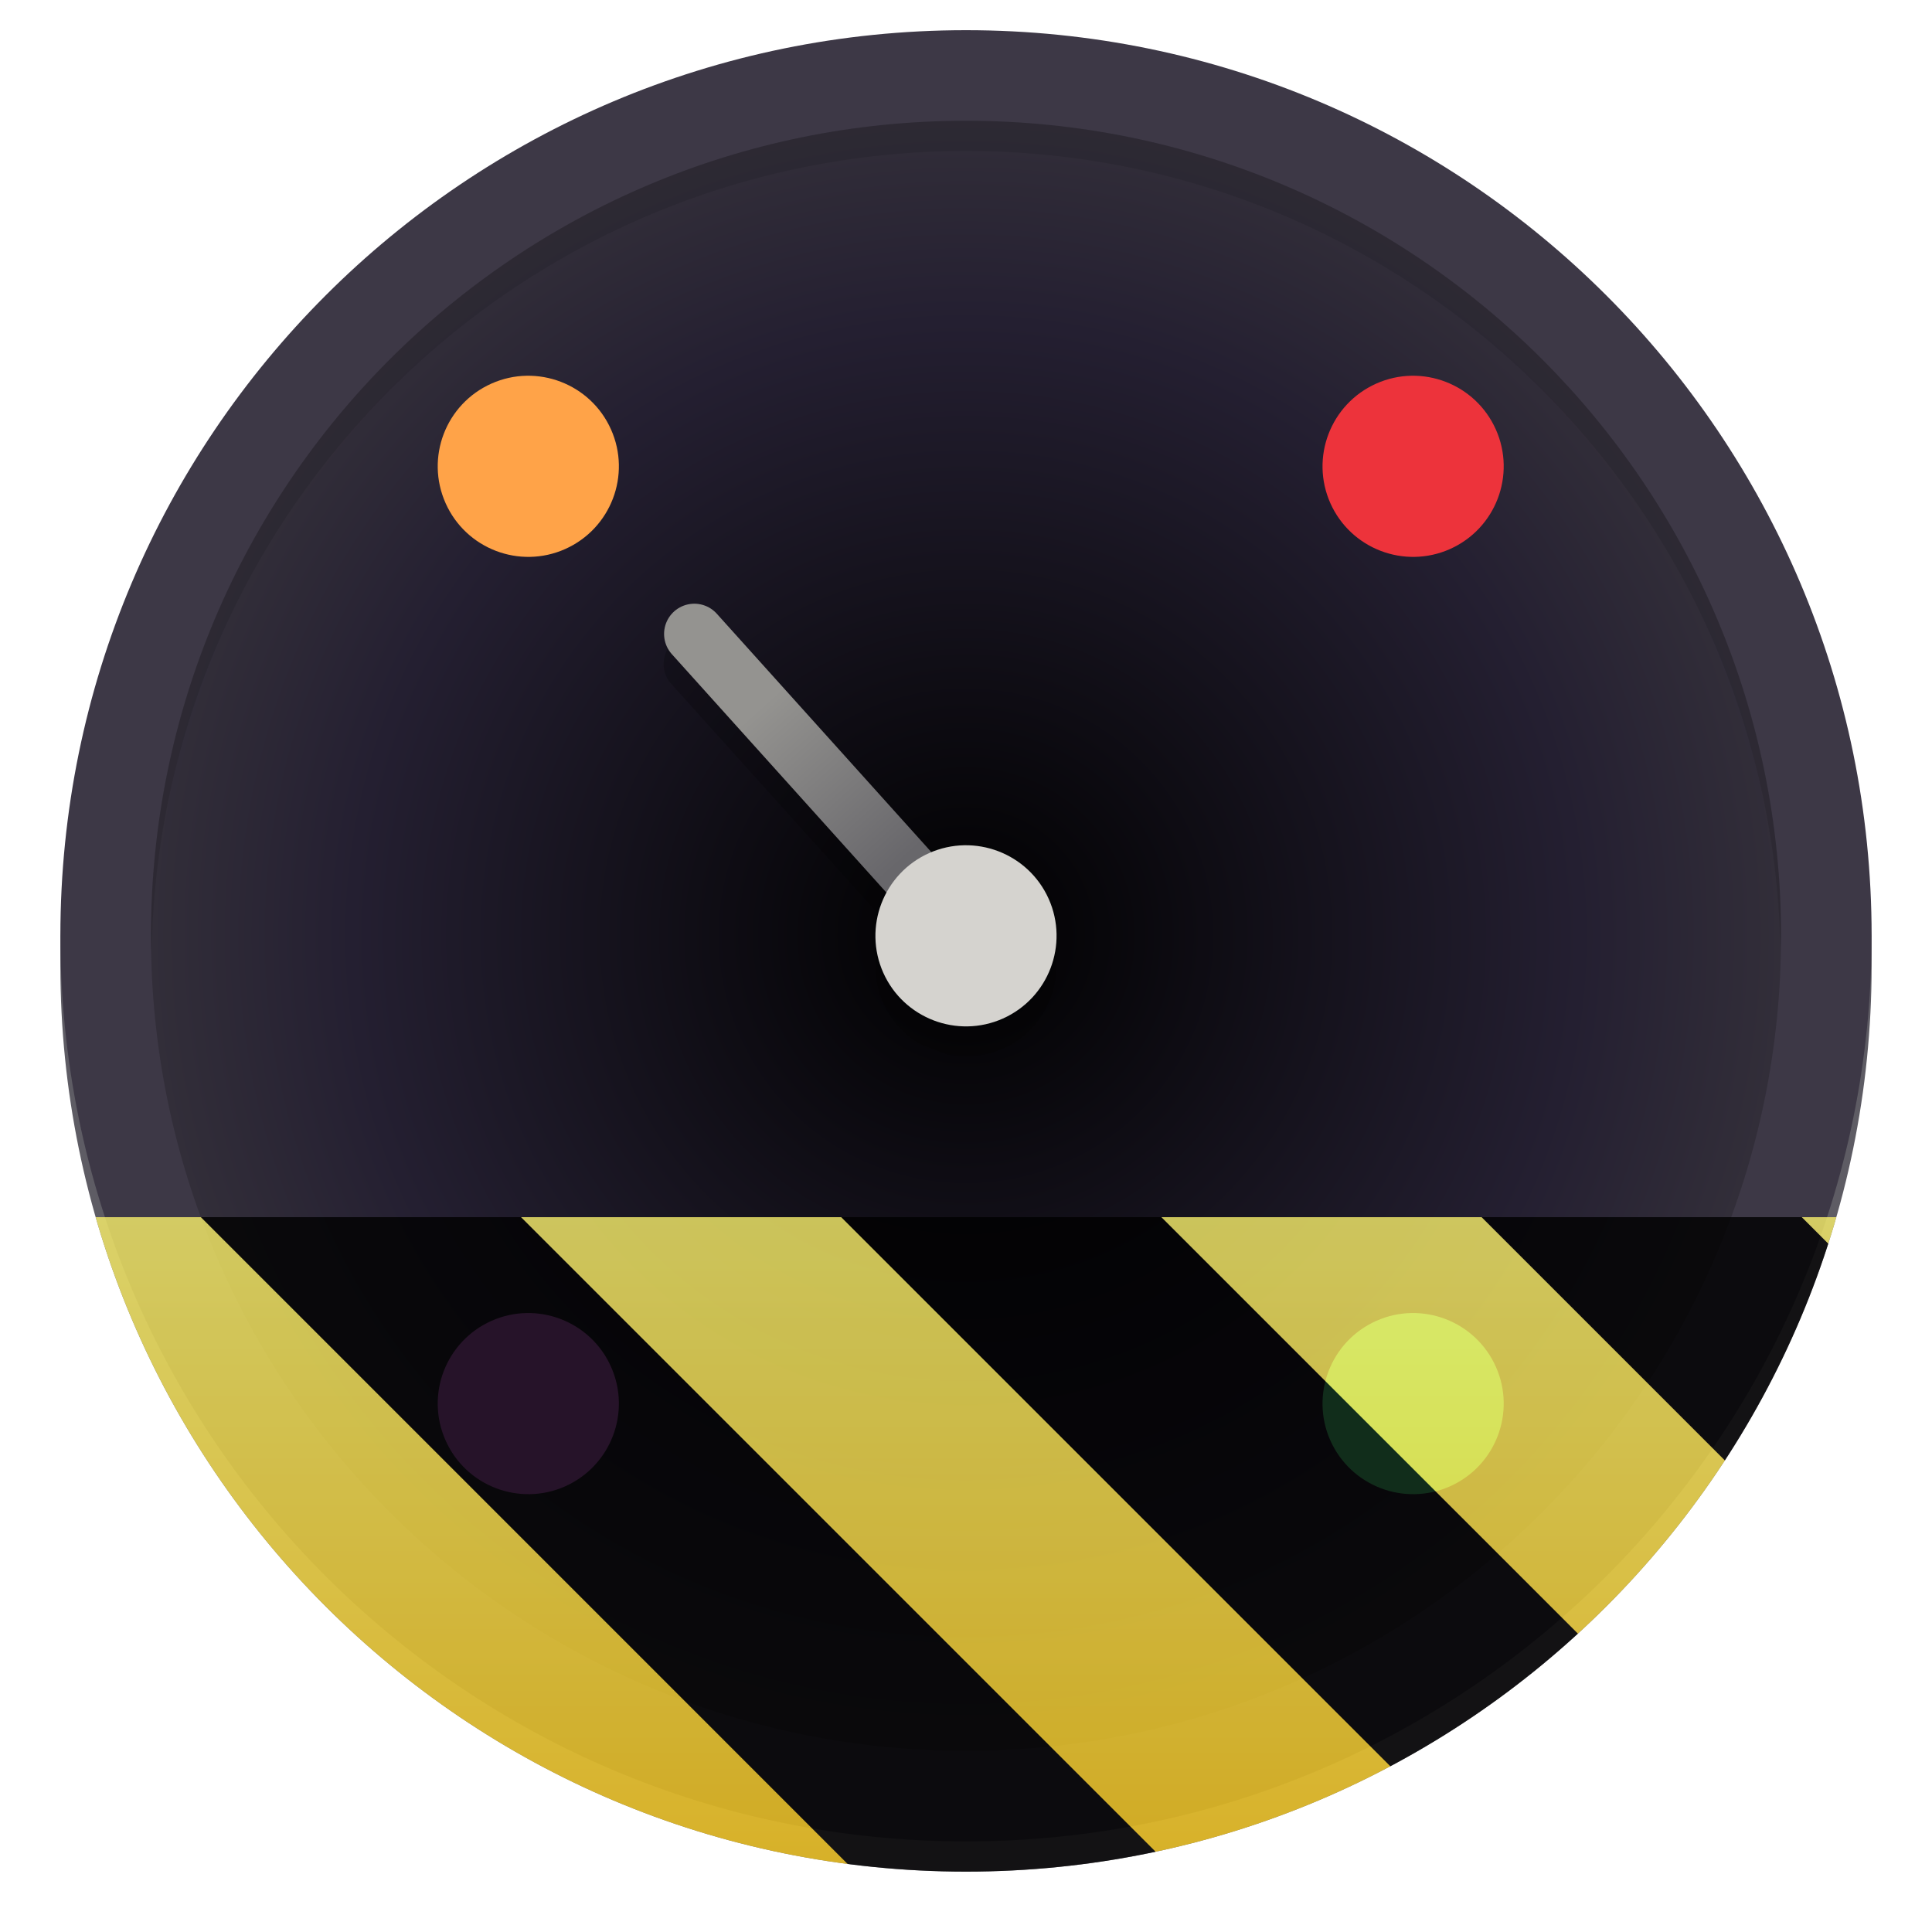
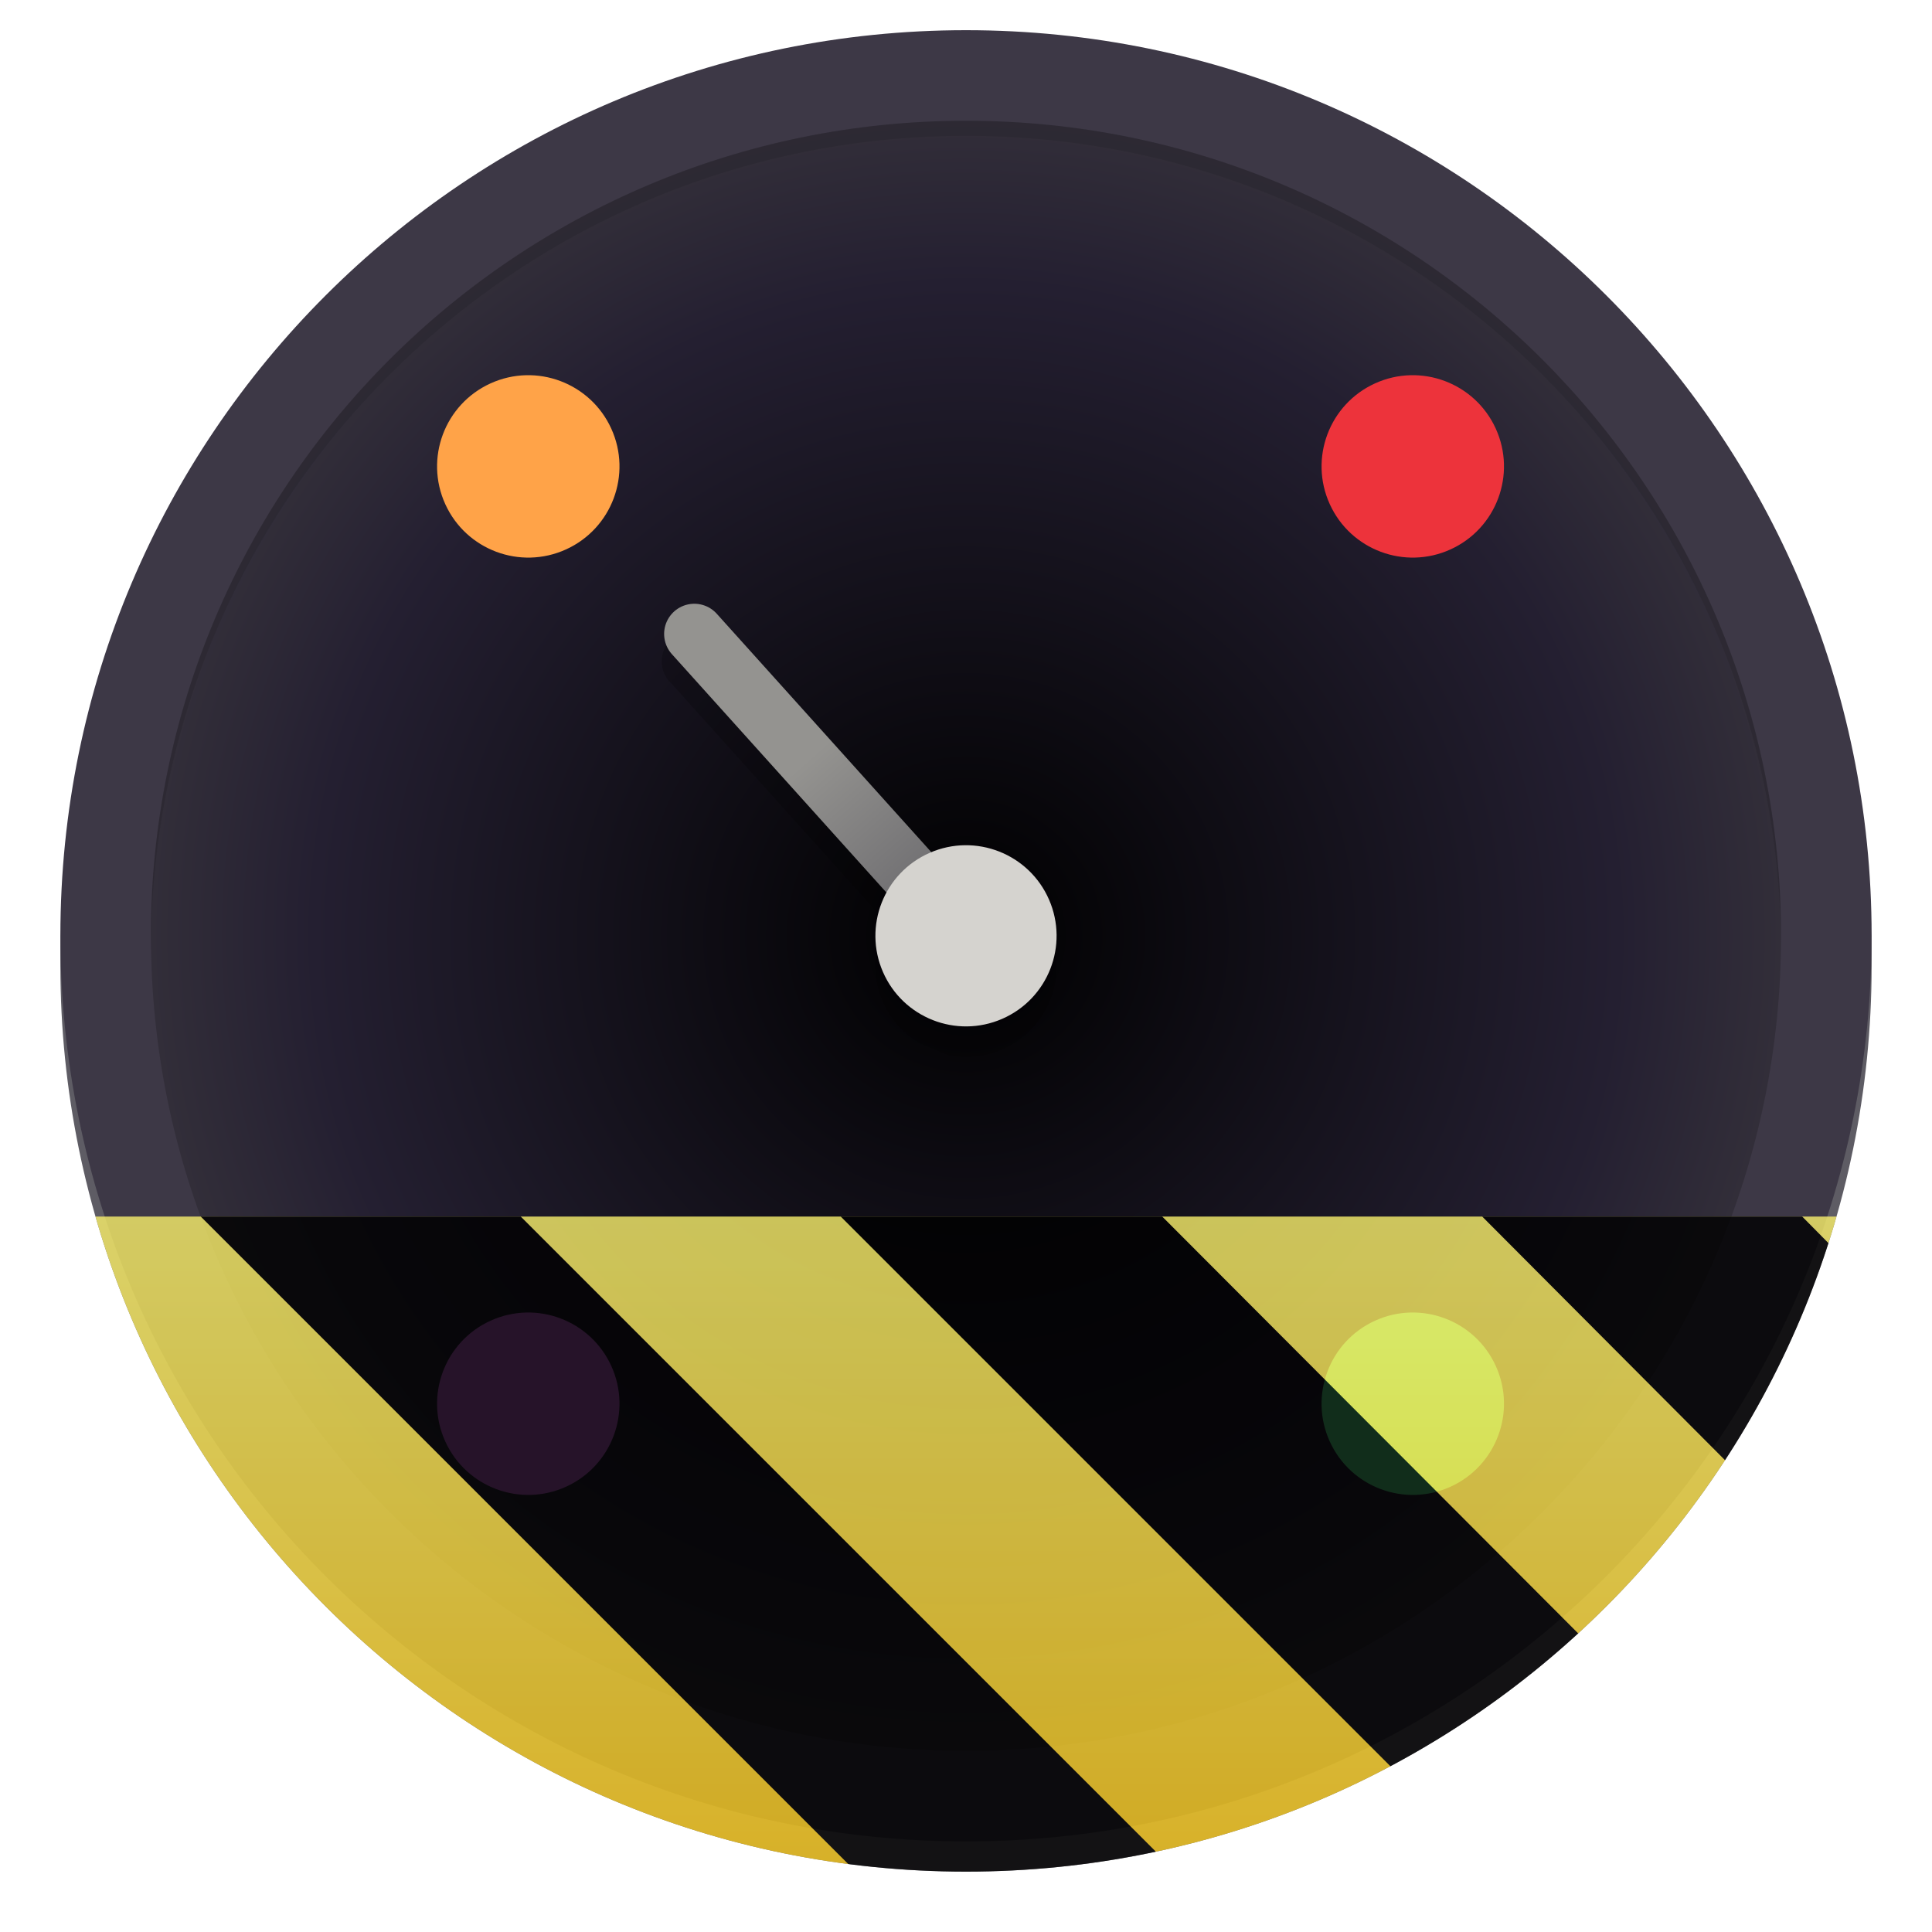
- <svg xmlns="http://www.w3.org/2000/svg" xmlns:xlink="http://www.w3.org/1999/xlink" height="128px" viewBox="0 0 128 128" width="128px">
+ <svg xmlns="http://www.w3.org/2000/svg" xmlns:xlink="http://www.w3.org/1999/xlink" width="128" height="128">
  <defs>
-     <radialGradient id="a" cx="64" cy="62" gradientUnits="userSpaceOnUse" r="54">
-       <stop offset="0" />
-       <stop offset="0.753" stop-color="#241f31" />
-       <stop offset="1" stop-color="#322e39" />
-     </radialGradient>
-     <filter id="b" height="100%" width="100%" x="0%" y="0%">
-       <feColorMatrix in="SourceGraphic" type="matrix" values="0 0 0 0 1 0 0 0 0 1 0 0 0 0 1 0 0 0 1 0" />
-     </filter>
-     <mask id="c">
-       <g filter="url(#b)">
-         <rect fill-opacity="0.2" height="128" width="128" />
+     <path id="s" fill="#ed333b" d="M99.1 28.4a6 6 0 1 1-11 5 6 6 0 0 1 11-5zm0 0" />
+     <path id="r" fill="#c061cb" d="M40.5 90.5a6 6 0 1 1-11 5 6 6 0 0 1 11-5zm0 0" />
+     <path id="q" fill="#57e389" d="M99.1 90.5a6 6 0 1 1-11 5 6 6 0 0 1 11-5zm0 0" />
+     <path id="p" fill="#ffa348" d="M40.5 28.4a6 6 0 1 1-11 5 6 6 0 0 1 11-5zm0 0" />
+     <path id="o" fill="#d5d3cf" d="M69.5 59.6a6 6 0 1 1-11 4.8 6 6 0 0 1 11-4.8zm0 0" />
+     <path id="n" fill="none" stroke="url(#a)" stroke-linecap="round" stroke-width="4" d="m64 234-18-20" />
+     <path id="k" fill="url(#b)" d="M118 62a54 54 0 1 1-108 0 54 54 0 0 1 108 0zm0 0" />
+     <path id="j" fill="#3d3846" d="M124 62A60 60 0 1 1 4 62a60 60 0 0 1 120 0zm0 0" />
+     <path id="i" fill="#d5d3cf" d="M64 6c31 0 56 25 56 56v2A56 56 0 1 1 8 64v-2C8 31 33 6 64 6zm0 0" />
+     <path id="h" fill="#5e5c64" d="M124 64A60 60 0 1 1 4 64a60 60 0 0 1 120 0zm0 0" />
+     <path id="d" d="M0 0h128v128H0z" />
+     <path id="c" d="M0 0h192v152H0z" />
+   </defs>
+   <defs>
+     <clipPath id="v">
+       <use xlink:href="#c" />
+     </clipPath>
+     <clipPath id="w">
+       <use xlink:href="#c" />
+     </clipPath>
+     <clipPath id="g">
+       <use xlink:href="#d" />
+     </clipPath>
+     <clipPath id="f">
+       <use xlink:href="#d" />
+     </clipPath>
+     <clipPath id="B">
+       <use xlink:href="#d" />
+     </clipPath>
+     <clipPath id="z">
+       <use xlink:href="#d" />
+     </clipPath>
+     <mask id="x">
+       <g filter="url(#e)">
+         <use fill-opacity=".2" xlink:href="#d" />
      </g>
    </mask>
-     <linearGradient id="d" gradientTransform="matrix(1.829394 -0.815994 0.815994 1.829394 -3645.962 99.02948)" gradientUnits="userSpaceOnUse" x1="1660.857" x2="1662.99" y1="806.297" y2="812.882">
+     <mask id="y">
+       <g filter="url(#e)">
+         <use fill-opacity=".1" xlink:href="#d" />
+       </g>
+     </mask>
+     <mask id="l">
+       <g filter="url(#e)">
+         <use fill-opacity=".2" xlink:href="#d" />
+       </g>
+     </mask>
+     <mask id="t">
+       <g filter="url(#e)">
+         <use fill-opacity=".1" xlink:href="#d" />
+       </g>
+     </mask>
+     <mask id="A">
+       <g clip-path="url(#f)" filter="url(#e)">
+         <g clip-path="url(#g)">
+           <use xlink:href="#h" />
+           <use xlink:href="#i" />
+           <use xlink:href="#j" />
+           <use xlink:href="#k" />
+           <use mask="url(#l)" transform="translate(-8 -16)" xlink:href="#m" />
+           <use stroke-linecap="round" stroke-width="4" transform="translate(0 -172)" xlink:href="#n" />
+           <use xlink:href="#o" />
+           <use xlink:href="#p" />
+           <use xlink:href="#q" />
+           <use xlink:href="#r" />
+           <use xlink:href="#s" />
+           <use mask="url(#t)" transform="translate(-8 -16)" xlink:href="#u" />
+         </g>
+       </g>
+     </mask>
+     <mask id="C">
+       <g filter="url(#e)">
+         <use fill-opacity=".8" xlink:href="#d" />
+       </g>
+     </mask>
+     <linearGradient id="a" x1="1660.9" x2="1663" y1="806.3" y2="812.9" gradientTransform="rotate(-24 -1590.4 8611.6) scale(2.00313)" gradientUnits="userSpaceOnUse">
      <stop offset="0" stop-color="#949390" />
      <stop offset="1" stop-color="#68676b" />
    </linearGradient>
-     <mask id="e">
-       <g filter="url(#b)">
-         <rect fill-opacity="0.1" height="128" width="128" />
-       </g>
-     </mask>
-     <mask id="f">
-       <g filter="url(#b)">
-         <rect fill-opacity="0.2" height="128" width="128" />
-       </g>
-     </mask>
-     <clipPath id="g">
-       <rect height="152" width="192" />
-     </clipPath>
-     <g id="h" clip-path="url(#g)">
-       <path d="m 75.285 74.988 c -1.66 -1.086 -3.75 -1.281 -5.582 -0.523 l -14.223 -15.801 c -0.402 -0.461 -0.992 -0.711 -1.602 -0.684 c -1.703 0.082 -2.531 2.113 -1.375 3.363 l 14.219 15.801 c -0.891 1.637 -0.969 3.598 -0.211 5.305 c 0.504 1.125 1.344 2.066 2.406 2.699 l 1.863 0.727 c 1.23 0.254 2.508 0.117 3.656 -0.391 c 3.023 -1.352 4.383 -4.898 3.035 -7.926 c -0.758 -0.336 -2.188 -2.57 -2.188 -2.57 z m 0 0" fill-rule="evenodd" />
-     </g>
-     <mask id="i">
-       <g filter="url(#b)">
-         <rect fill-opacity="0.1" height="128" width="128" />
-       </g>
-     </mask>
-     <clipPath id="j">
-       <rect height="152" width="192" />
-     </clipPath>
-     <g id="k" clip-path="url(#j)">
-       <path d="m 72 24 c -29.824 0 -54 24.176 -54 54 c 0.008 0.391 0.023 0.781 0.043 1.172 c 0.453 -29.484 24.473 -53.152 53.957 -53.172 c 29.355 0.016 53.32 23.48 53.957 52.828 c 0.016 -0.277 0.031 -0.551 0.043 -0.828 c 0 -29.824 -24.176 -54 -54 -54 z m 0 0" />
-     </g>
-     <clipPath id="l">
-       <rect height="128" width="128" />
-     </clipPath>
-     <clipPath id="m">
-       <rect height="128" width="128" />
-     </clipPath>
-     <mask id="n">
-       <g clip-path="url(#m)" filter="url(#b)">
-         <g clip-path="url(#l)">
-           <path d="m 124 64 c 0 33.137 -26.863 60 -60 60 s -60 -26.863 -60 -60 s 26.863 -60 60 -60 s 60 26.863 60 60 z m 0 0" fill="#5e5c64" />
-           <path d="m 64 6 c 30.93 0 56 25.07 56 56 v 2 c 0 30.93 -25.07 56 -56 56 s -56 -25.07 -56 -56 v -2 c 0 -30.93 25.07 -56 56 -56 z m 0 0" fill="#d5d3cf" />
-           <path d="m 124 62 c 0 33.137 -26.863 60 -60 60 s -60 -26.863 -60 -60 s 26.863 -60 60 -60 s 60 26.863 60 60 z m 0 0" fill="#3d3846" />
-           <path d="m 118 62 c 0 29.824 -24.176 54 -54 54 s -54 -24.176 -54 -54 s 24.176 -54 54 -54 s 54 24.176 54 54 z m 0 0" fill="url(#a)" />
-           <use mask="url(#f)" transform="matrix(1 0 0 1 -8 -16)" xlink:href="#h" />
-           <path d="m 64 234 l -18 -20" fill="none" stroke="url(#d)" stroke-linecap="round" stroke-width="4.006" transform="matrix(1 0 0 1 0 -172)" />
-           <path d="m 69.48 59.555 c 1.348 3.027 -0.012 6.574 -3.035 7.926 c -3.027 1.348 -6.574 -0.012 -7.926 -3.035 c -1.348 -3.027 0.012 -6.574 3.035 -7.926 c 3.027 -1.348 6.574 0.012 7.926 3.035 z m 0 0" fill="#d5d3cf" />
-           <path d="m 40.48 28.449 c 1.352 3.027 -0.008 6.574 -3.035 7.926 c -3.027 1.348 -6.574 -0.012 -7.922 -3.035 c -1.352 -3.027 0.008 -6.574 3.035 -7.926 c 3.023 -1.348 6.574 0.012 7.922 3.035 z m 0 0" fill="#ffa348" />
-           <path d="m 99.102 90.547 c 1.352 3.027 -0.008 6.574 -3.035 7.926 c -3.027 1.348 -6.574 -0.012 -7.926 -3.035 c -1.348 -3.027 0.012 -6.574 3.039 -7.926 c 3.023 -1.348 6.57 0.012 7.922 3.035 z m 0 0" fill="#57e389" />
-           <path d="m 40.48 90.547 c 1.352 3.027 -0.008 6.574 -3.035 7.926 c -3.027 1.348 -6.574 -0.012 -7.922 -3.035 c -1.352 -3.027 0.008 -6.574 3.035 -7.926 c 3.023 -1.348 6.574 0.012 7.922 3.035 z m 0 0" fill="#c061cb" />
-           <path d="m 99.102 28.449 c 1.352 3.027 -0.008 6.574 -3.035 7.926 c -3.027 1.348 -6.574 -0.012 -7.926 -3.035 c -1.348 -3.027 0.012 -6.574 3.039 -7.926 c 3.023 -1.348 6.57 0.012 7.922 3.035 z m 0 0" fill="#ed333b" />
-           <use mask="url(#i)" transform="matrix(1 0 0 1 -8 -16)" xlink:href="#k" />
-         </g>
-       </g>
-     </mask>
-     <mask id="o">
-       <g filter="url(#b)">
-         <rect fill-opacity="0.8" height="128" width="128" />
-       </g>
-     </mask>
-     <linearGradient id="p" gradientTransform="matrix(0 0.37 -0.98462 0 295.385 -30.36)" gradientUnits="userSpaceOnUse" x1="300" x2="428" y1="235" y2="235">
+     <linearGradient id="D" x1="300" x2="428" y1="235" y2="235" gradientTransform="matrix(0 .37 -.98462 0 295.4 -30.4)" gradientUnits="userSpaceOnUse">
      <stop offset="0" stop-color="#f9f06b" />
      <stop offset="1" stop-color="#f5c211" />
    </linearGradient>
-     <clipPath id="q">
-       <rect height="128" width="128" />
-     </clipPath>
-     <clipPath id="r">
-       <rect height="128" width="128" />
-     </clipPath>
+     <g id="m" clip-path="url(#v)">
+       <path fill-rule="evenodd" d="M75.3 75a6 6 0 0 0-5.6-.5L55.5 58.7a2 2 0 1 0-3 2.6l14.2 15.8a6 6 0 0 0 2.2 8l1.9.8a6 6 0 0 0 6.7-8.3c-.8-.4-2.2-2.6-2.2-2.6zm0 0" />
+     </g>
+     <g id="u" clip-path="url(#w)">
+       <path d="M72 24a54 54 0 0 0-54 55.2 54 54 0 0 1 108-.4V78a54 54 0 0 0-54-54zm0 0" />
+     </g>
+     <radialGradient id="b" cx="64" cy="62" r="54" gradientUnits="userSpaceOnUse">
+       <stop offset="0" />
+       <stop offset=".8" stop-color="#241f31" />
+       <stop offset="1" stop-color="#322e39" />
+     </radialGradient>
+     <filter id="e" width="100%" height="100%" x="0%" y="0%">
+       <feColorMatrix in="SourceGraphic" values="0 0 0 0 1 0 0 0 0 1 0 0 0 0 1 0 0 0 1 0" />
+     </filter>
  </defs>
-   <path d="m 124 64 c 0 33.137 -26.863 60 -60 60 s -60 -26.863 -60 -60 s 26.863 -60 60 -60 s 60 26.863 60 60 z m 0 0" fill="#5e5c64" />
-   <path d="m 64 6 c 30.93 0 56 25.07 56 56 v 2 c 0 30.93 -25.07 56 -56 56 s -56 -25.07 -56 -56 v -2 c 0 -30.93 25.07 -56 56 -56 z m 0 0" fill="#d5d3cf" />
-   <path d="m 124 62 c 0 33.137 -26.863 60 -60 60 s -60 -26.863 -60 -60 s 26.863 -60 60 -60 s 60 26.863 60 60 z m 0 0" fill="#3d3846" />
-   <path d="m 118 62 c 0 29.824 -24.176 54 -54 54 s -54 -24.176 -54 -54 s 24.176 -54 54 -54 s 54 24.176 54 54 z m 0 0" fill="url(#a)" />
-   <use mask="url(#c)" transform="matrix(1 0 0 1 -8 -16)" xlink:href="#h" />
-   <path d="m 64 234 l -18 -20" fill="none" stroke="url(#d)" stroke-linecap="round" stroke-width="4.006" transform="matrix(1 0 0 1 0 -172)" />
-   <path d="m 69.48 59.555 c 1.348 3.027 -0.012 6.574 -3.035 7.926 c -3.027 1.348 -6.574 -0.012 -7.926 -3.035 c -1.348 -3.027 0.012 -6.574 3.035 -7.926 c 3.027 -1.348 6.574 0.012 7.926 3.035 z m 0 0" fill="#d5d3cf" />
-   <path d="m 40.48 28.449 c 1.352 3.027 -0.008 6.574 -3.035 7.926 c -3.027 1.348 -6.574 -0.012 -7.922 -3.035 c -1.352 -3.027 0.008 -6.574 3.035 -7.926 c 3.023 -1.348 6.574 0.012 7.922 3.035 z m 0 0" fill="#ffa348" />
-   <path d="m 99.102 90.547 c 1.352 3.027 -0.008 6.574 -3.035 7.926 c -3.027 1.348 -6.574 -0.012 -7.926 -3.035 c -1.348 -3.027 0.012 -6.574 3.039 -7.926 c 3.023 -1.348 6.57 0.012 7.922 3.035 z m 0 0" fill="#57e389" />
-   <path d="m 40.48 90.547 c 1.352 3.027 -0.008 6.574 -3.035 7.926 c -3.027 1.348 -6.574 -0.012 -7.922 -3.035 c -1.352 -3.027 0.008 -6.574 3.035 -7.926 c 3.023 -1.348 6.574 0.012 7.922 3.035 z m 0 0" fill="#c061cb" />
-   <path d="m 99.102 28.449 c 1.352 3.027 -0.008 6.574 -3.035 7.926 c -3.027 1.348 -6.574 -0.012 -7.926 -3.035 c -1.348 -3.027 0.012 -6.574 3.039 -7.926 c 3.023 -1.348 6.57 0.012 7.922 3.035 z m 0 0" fill="#ed333b" />
-   <use mask="url(#e)" transform="matrix(1 0 0 1 -8 -16)" xlink:href="#k" />
-   <g clip-path="url(#r)" mask="url(#n)">
-     <g clip-path="url(#q)" mask="url(#o)">
-       <path d="m 128 80.641 v 47.359 h -128 v -47.359 z m 0 0" fill="url(#p)" />
-       <path d="m 13.309 80.641 l 47.355 47.359 h 21.215 l -47.359 -47.359 z m 42.422 0 l 47.363 47.359 h 21.215 l -47.363 -47.359 z m 42.43 0 l 29.84 29.84 v -21.211 l -8.629 -8.629 z m -98.16 7.906 v 21.215 l 18.238 18.238 h 21.215 z m 0 0" />
+   <use xlink:href="#h" />
+   <use xlink:href="#i" />
+   <use xlink:href="#j" />
+   <use xlink:href="#k" />
+   <use mask="url(#x)" transform="translate(-8 -16)" xlink:href="#m" />
+   <use stroke-linecap="round" stroke-width="4" transform="translate(0 -172)" xlink:href="#n" />
+   <use xlink:href="#o" />
+   <use xlink:href="#p" />
+   <use xlink:href="#q" />
+   <use xlink:href="#r" />
+   <use xlink:href="#s" />
+   <use mask="url(#y)" transform="translate(-8 -16)" xlink:href="#u" />
+   <g clip-path="url(#z)" mask="url(#A)">
+     <g clip-path="url(#B)" mask="url(#C)">
+       <path fill="url(#D)" d="M128 80.6V128H0V80.6zm0 0" />
+       <path d="M13.3 80.6 60.7 128h21.2L34.5 80.6zm42.4 0 47.4 47.4h21.2L77 80.6zm42.5 0 29.8 29.9V89.3l-8.6-8.7zM0 88.6v21.2L18.2 128h21.3zm0 0" />
    </g>
  </g>
</svg>
